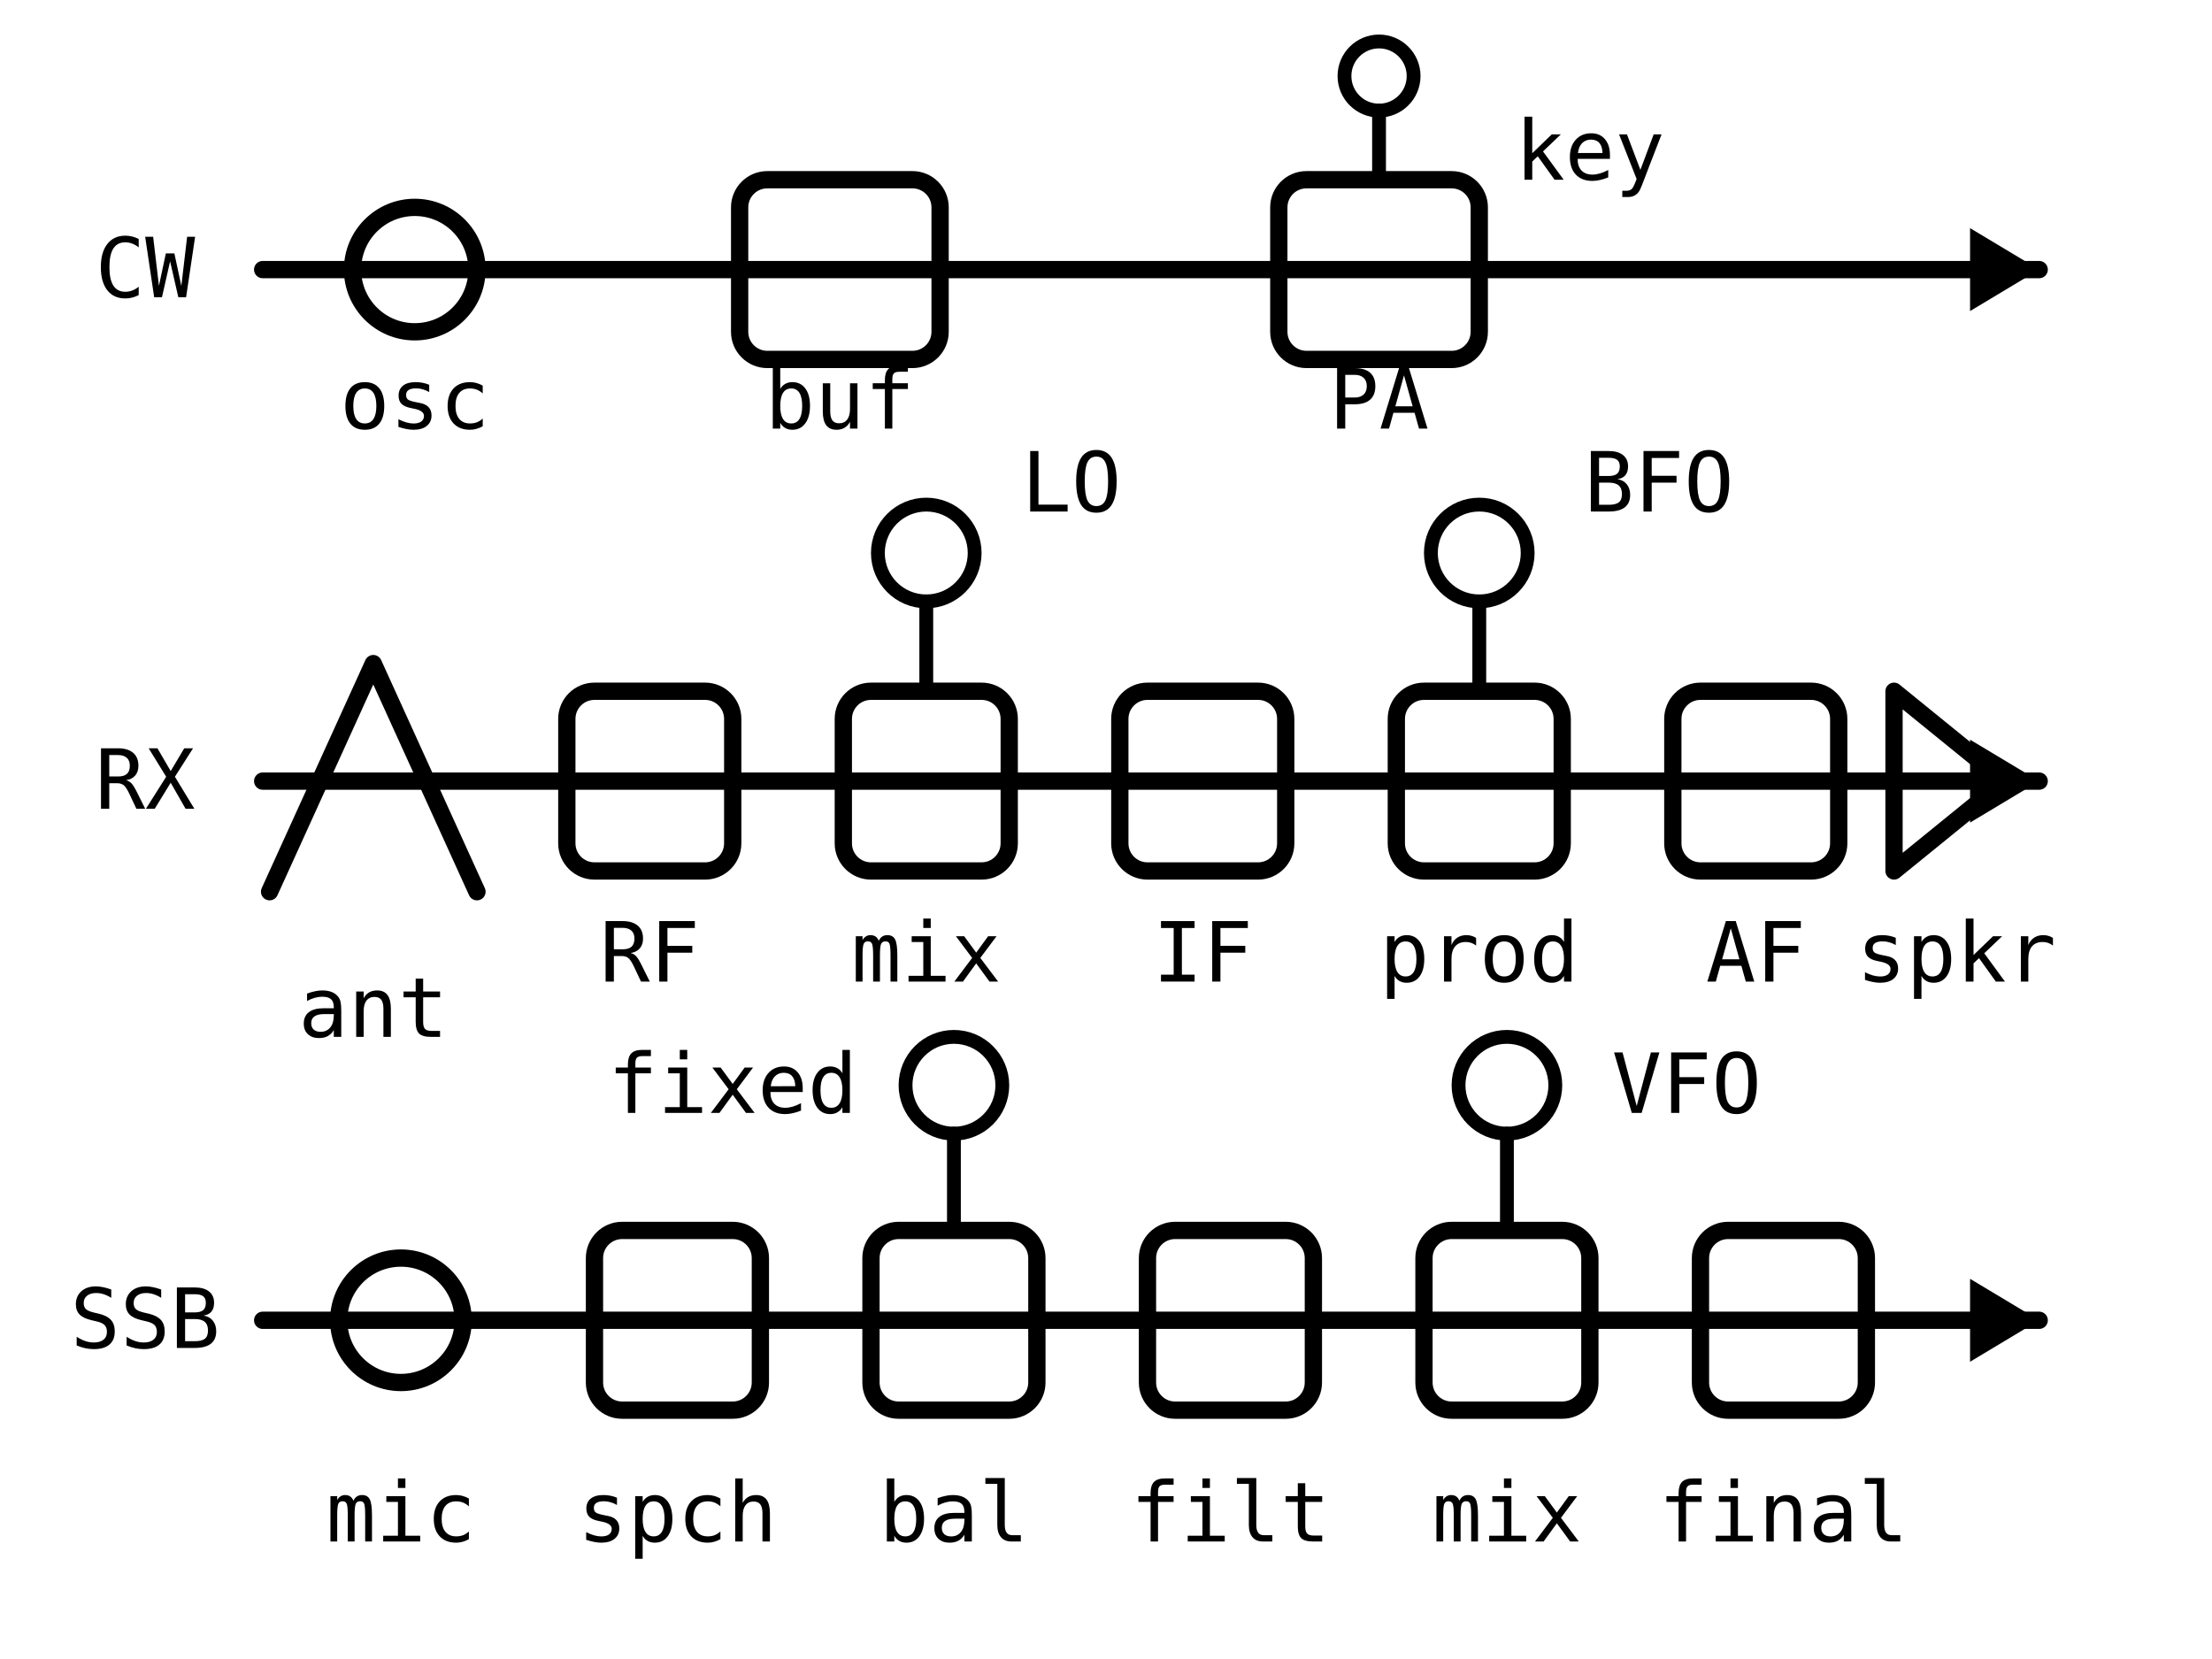
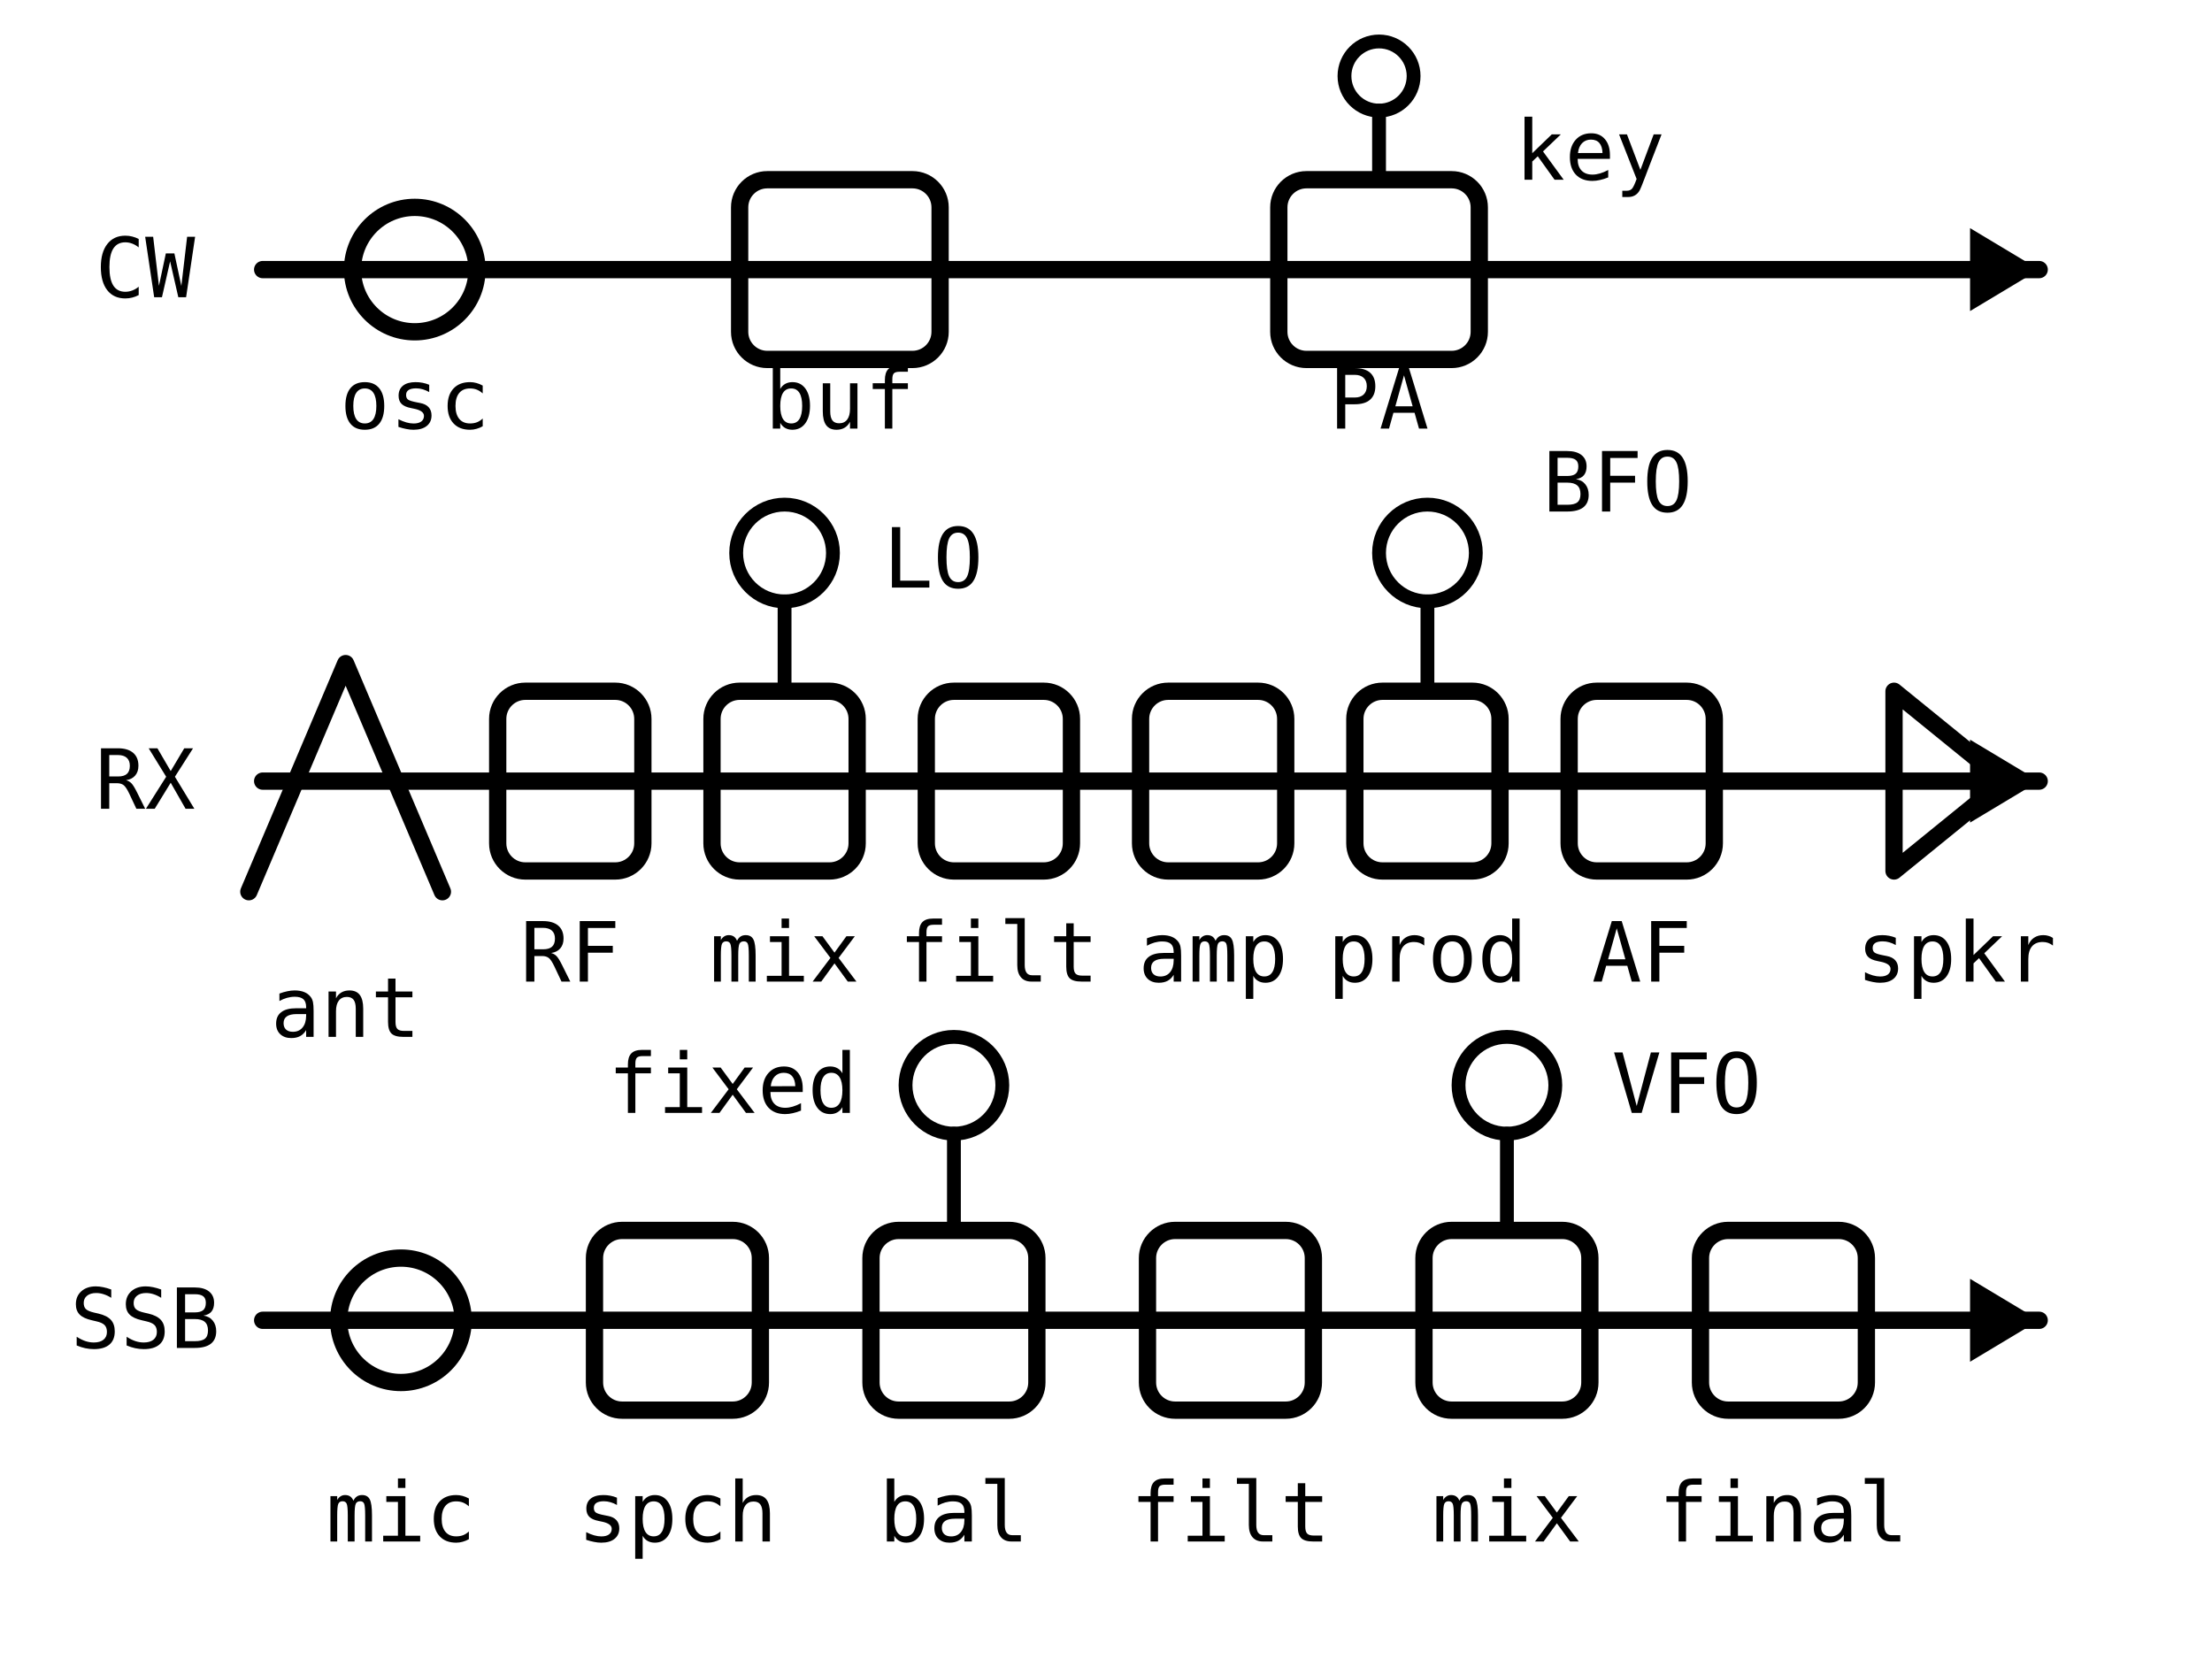
<svg xmlns="http://www.w3.org/2000/svg" id="cw-ssb-signal-paths" viewBox="0 0 640 480" role="img">
  <g fill="none" stroke="currentColor" stroke-linecap="round" stroke-linejoin="round">
    <line x1="76" y1="78" x2="590" y2="78" stroke-width="5" />
    <polygon points="590,78 570,66 570,90" fill="currentColor" stroke="none" />
    <circle cx="120" cy="78" r="18" stroke-width="5" />
    <rect x="214" y="52" width="58" height="52" rx="8" ry="8" stroke-width="5" />
    <rect x="370" y="52" width="58" height="52" rx="8" ry="8" stroke-width="5" />
    <line x1="399" y1="32" x2="399" y2="52" stroke-width="4" />
    <circle cx="399" cy="22" r="10" stroke-width="4" />
    <line x1="76" y1="226" x2="590" y2="226" stroke-width="5" />
    <polygon points="590,226 570,214 570,238" fill="currentColor" stroke="none" />
-     <path d="M78 258 L108 192 L138 258" stroke-width="5" />
-     <rect x="164" y="200" width="48" height="52" rx="8" ry="8" stroke-width="5" />
-     <rect x="244" y="200" width="48" height="52" rx="8" ry="8" stroke-width="5" />
-     <rect x="324" y="200" width="48" height="52" rx="8" ry="8" stroke-width="5" />
-     <rect x="404" y="200" width="48" height="52" rx="8" ry="8" stroke-width="5" />
-     <rect x="484" y="200" width="48" height="52" rx="8" ry="8" stroke-width="5" />
+     <path d="M72 258 L100 192 L128 258" stroke-width="5" />
+     <rect x="144" y="200" width="42" height="52" rx="8" ry="8" stroke-width="5" />
+     <rect x="206" y="200" width="42" height="52" rx="8" ry="8" stroke-width="5" />
+     <rect x="268" y="200" width="42" height="52" rx="8" ry="8" stroke-width="5" />
+     <rect x="330" y="200" width="42" height="52" rx="8" ry="8" stroke-width="5" />
+     <rect x="392" y="200" width="42" height="52" rx="8" ry="8" stroke-width="5" />
+     <rect x="454" y="200" width="42" height="52" rx="8" ry="8" stroke-width="5" />
    <path d="M548 252 L548 200 L580 226 Z" stroke-width="5" />
-     <circle cx="268" cy="160" r="14" stroke-width="4" />
-     <line x1="268" y1="174" x2="268" y2="200" stroke-width="4" />
-     <circle cx="428" cy="160" r="14" stroke-width="4" />
-     <line x1="428" y1="174" x2="428" y2="200" stroke-width="4" />
+     <circle cx="227" cy="160" r="14" stroke-width="4" />
+     <line x1="227" y1="174" x2="227" y2="200" stroke-width="4" />
+     <circle cx="413" cy="160" r="14" stroke-width="4" />
+     <line x1="413" y1="174" x2="413" y2="200" stroke-width="4" />
    <line x1="76" y1="382" x2="590" y2="382" stroke-width="5" />
    <polygon points="590,382 570,370 570,394" fill="currentColor" stroke="none" />
    <circle cx="116" cy="382" r="18" stroke-width="5" />
    <rect x="172" y="356" width="48" height="52" rx="8" ry="8" stroke-width="5" />
    <rect x="252" y="356" width="48" height="52" rx="8" ry="8" stroke-width="5" />
    <rect x="332" y="356" width="48" height="52" rx="8" ry="8" stroke-width="5" />
    <rect x="412" y="356" width="48" height="52" rx="8" ry="8" stroke-width="5" />
    <rect x="492" y="356" width="48" height="52" rx="8" ry="8" stroke-width="5" />
    <circle cx="276" cy="314" r="14" stroke-width="4" />
    <line x1="276" y1="328" x2="276" y2="356" stroke-width="4" />
    <circle cx="436" cy="314" r="14" stroke-width="4" />
    <line x1="436" y1="328" x2="436" y2="356" stroke-width="4" />
  </g>
  <g fill="currentColor" font-family="ui-monospace, SFMono-Regular, Menlo, Consolas, monospace" text-anchor="middle">
    <text x="42" y="86" font-size="24">CW</text>
    <text x="120" y="124" font-size="24">osc</text>
    <text x="243" y="124" font-size="24">buf</text>
    <text x="399" y="124" font-size="24">PA</text>
    <text x="460" y="52" font-size="24">key</text>
    <text x="42" y="234" font-size="24">RX</text>
-     <text x="108" y="300" font-size="24">ant</text>
-     <text x="188" y="284" font-size="24">RF</text>
-     <text x="268" y="284" font-size="24">mix</text>
-     <text x="310" y="148" font-size="24">LO</text>
-     <text x="348" y="284" font-size="24">IF</text>
-     <text x="428" y="284" font-size="24">prod</text>
-     <text x="480" y="148" font-size="24">BFO</text>
-     <text x="508" y="284" font-size="24">AF</text>
+     <text x="100" y="300" font-size="24">ant</text>
+     <text x="165" y="284" font-size="24">RF</text>
+     <text x="227" y="284" font-size="24">mix</text>
+     <text x="270" y="170" font-size="24">LO</text>
+     <text x="289" y="284" font-size="24">filt</text>
+     <text x="351" y="284" font-size="24">amp</text>
+     <text x="413" y="284" font-size="24">prod</text>
+     <text x="468" y="148" font-size="24">BFO</text>
+     <text x="475" y="284" font-size="24">AF</text>
    <text x="566" y="284" font-size="24">spkr</text>
    <text x="42" y="390" font-size="24">SSB</text>
    <text x="116" y="446" font-size="24">mic</text>
    <text x="196" y="446" font-size="24">spch</text>
    <text x="276" y="446" font-size="24">bal</text>
    <text x="212" y="322" font-size="24">fixed</text>
    <text x="356" y="446" font-size="24">filt</text>
    <text x="436" y="446" font-size="24">mix</text>
    <text x="488" y="322" font-size="24">VFO</text>
    <text x="516" y="446" font-size="24">final</text>
  </g>
</svg>
